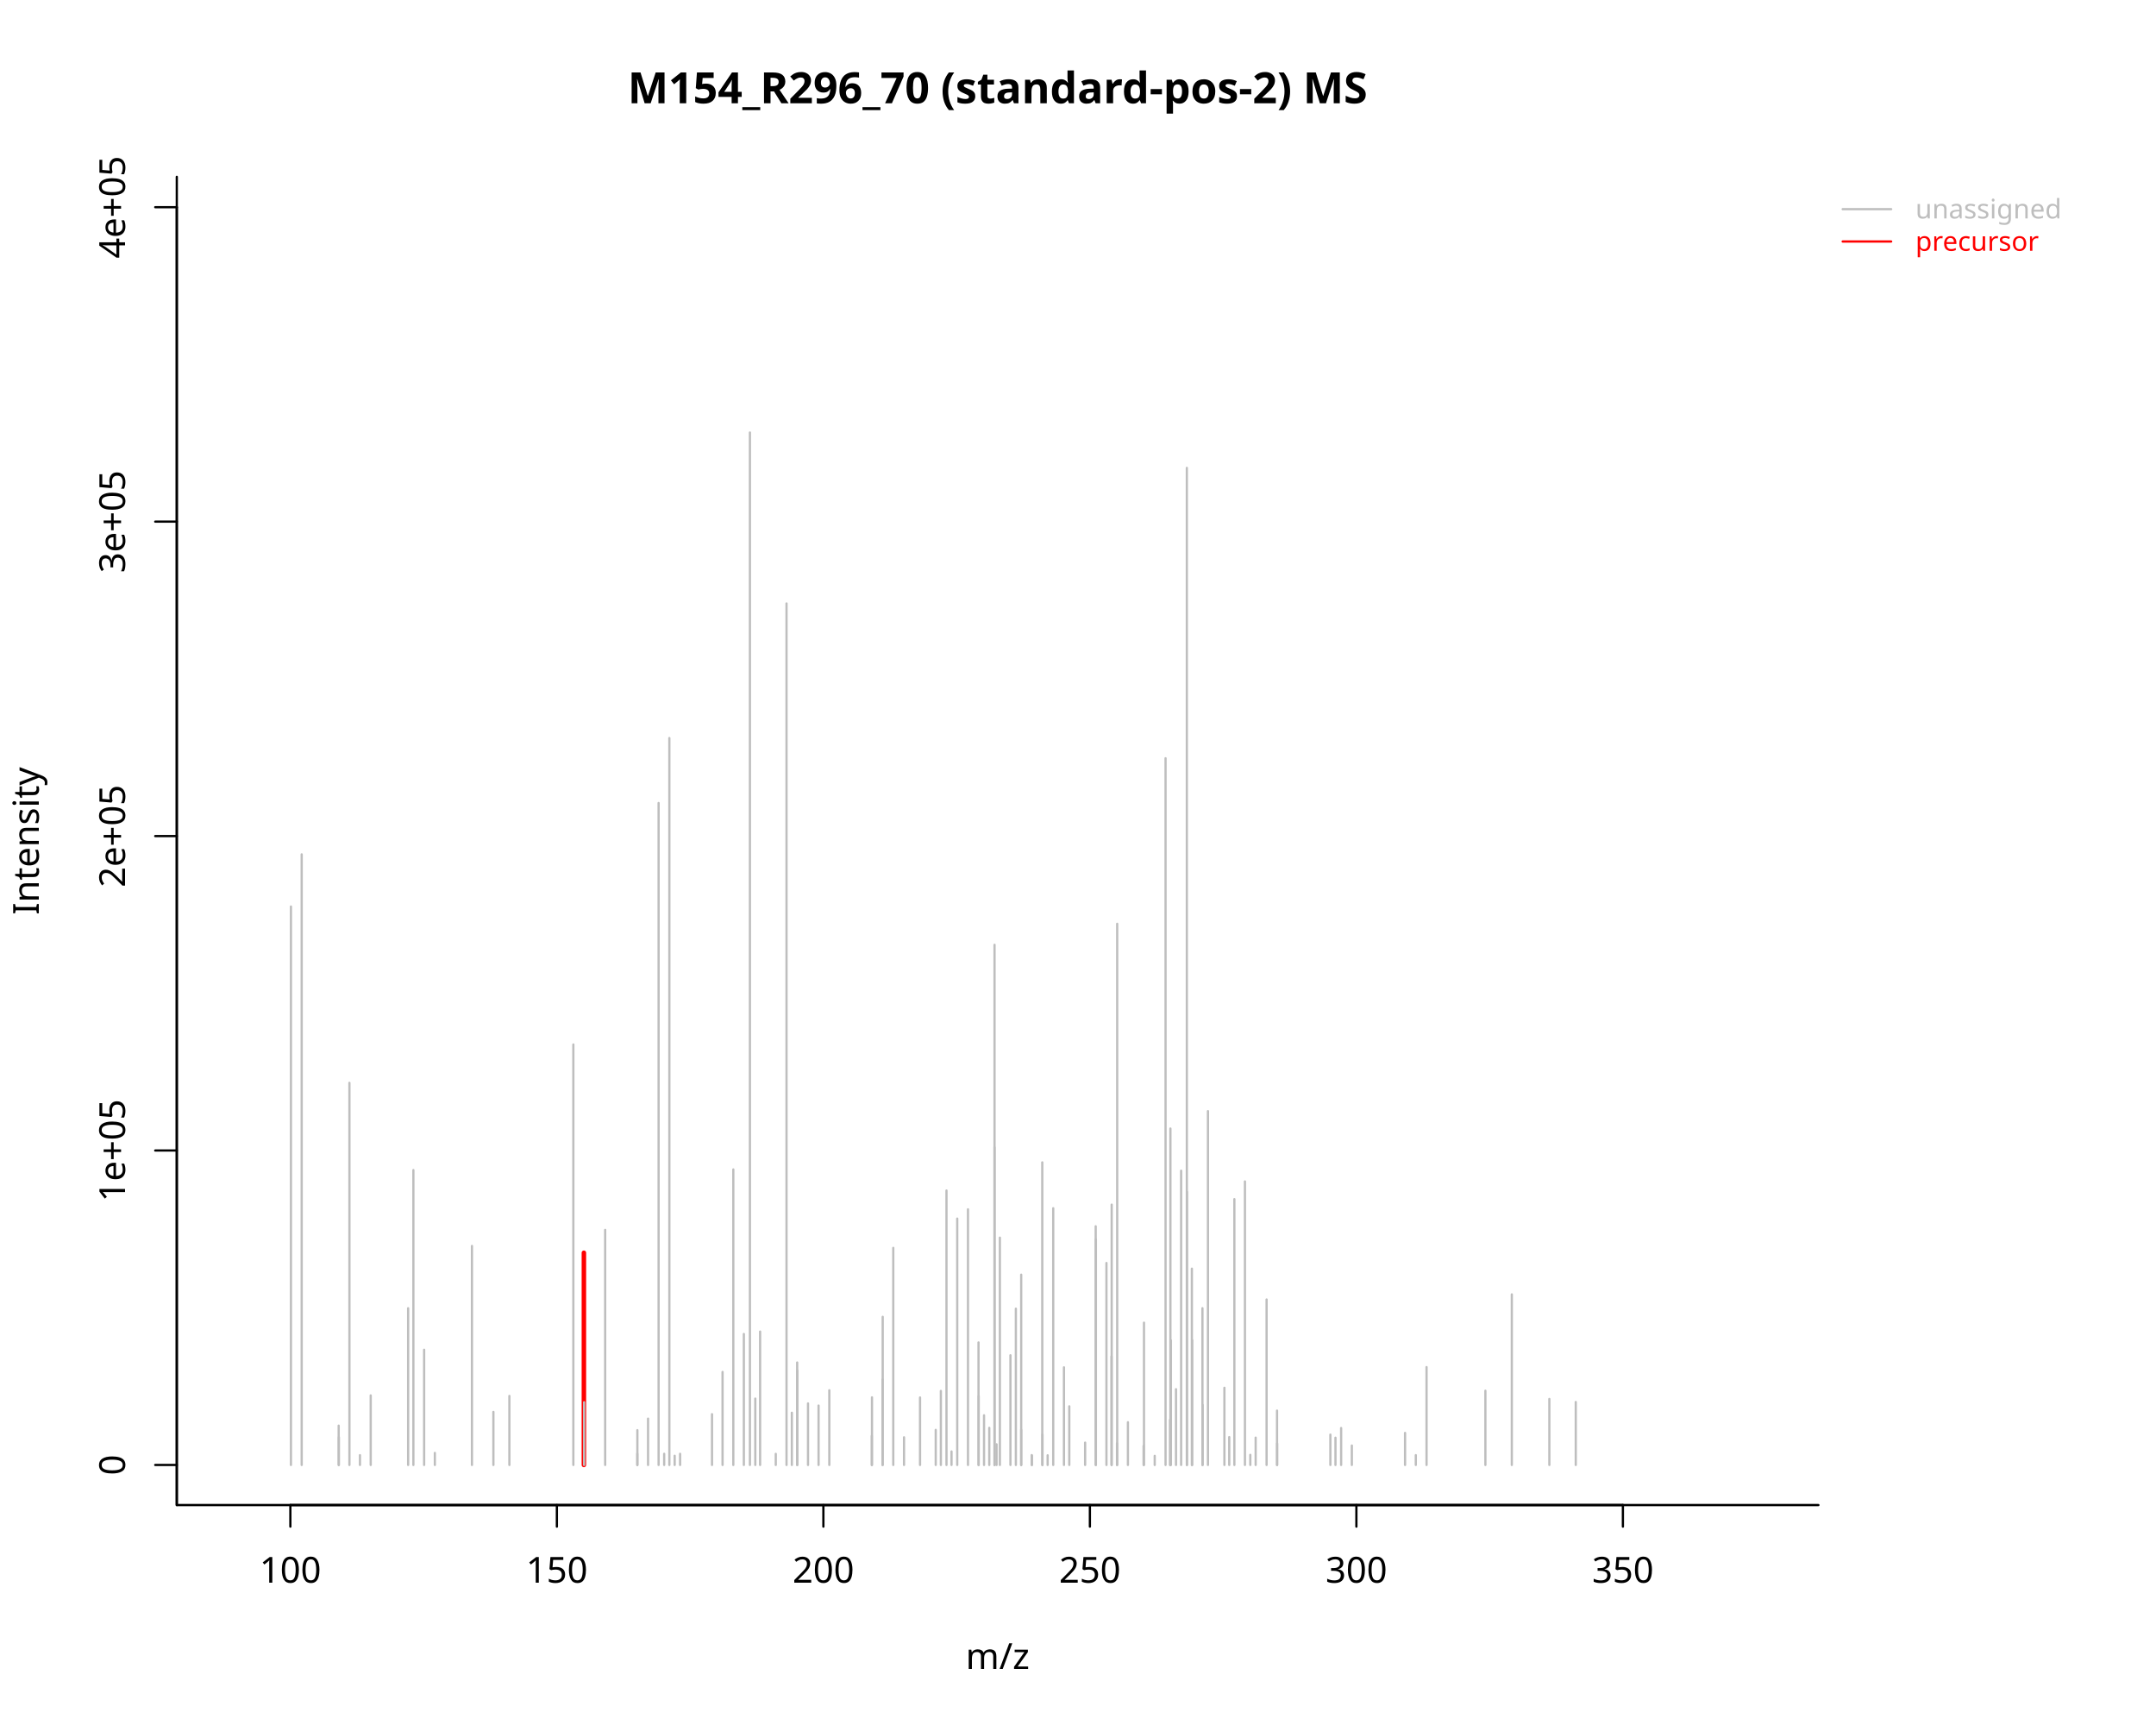
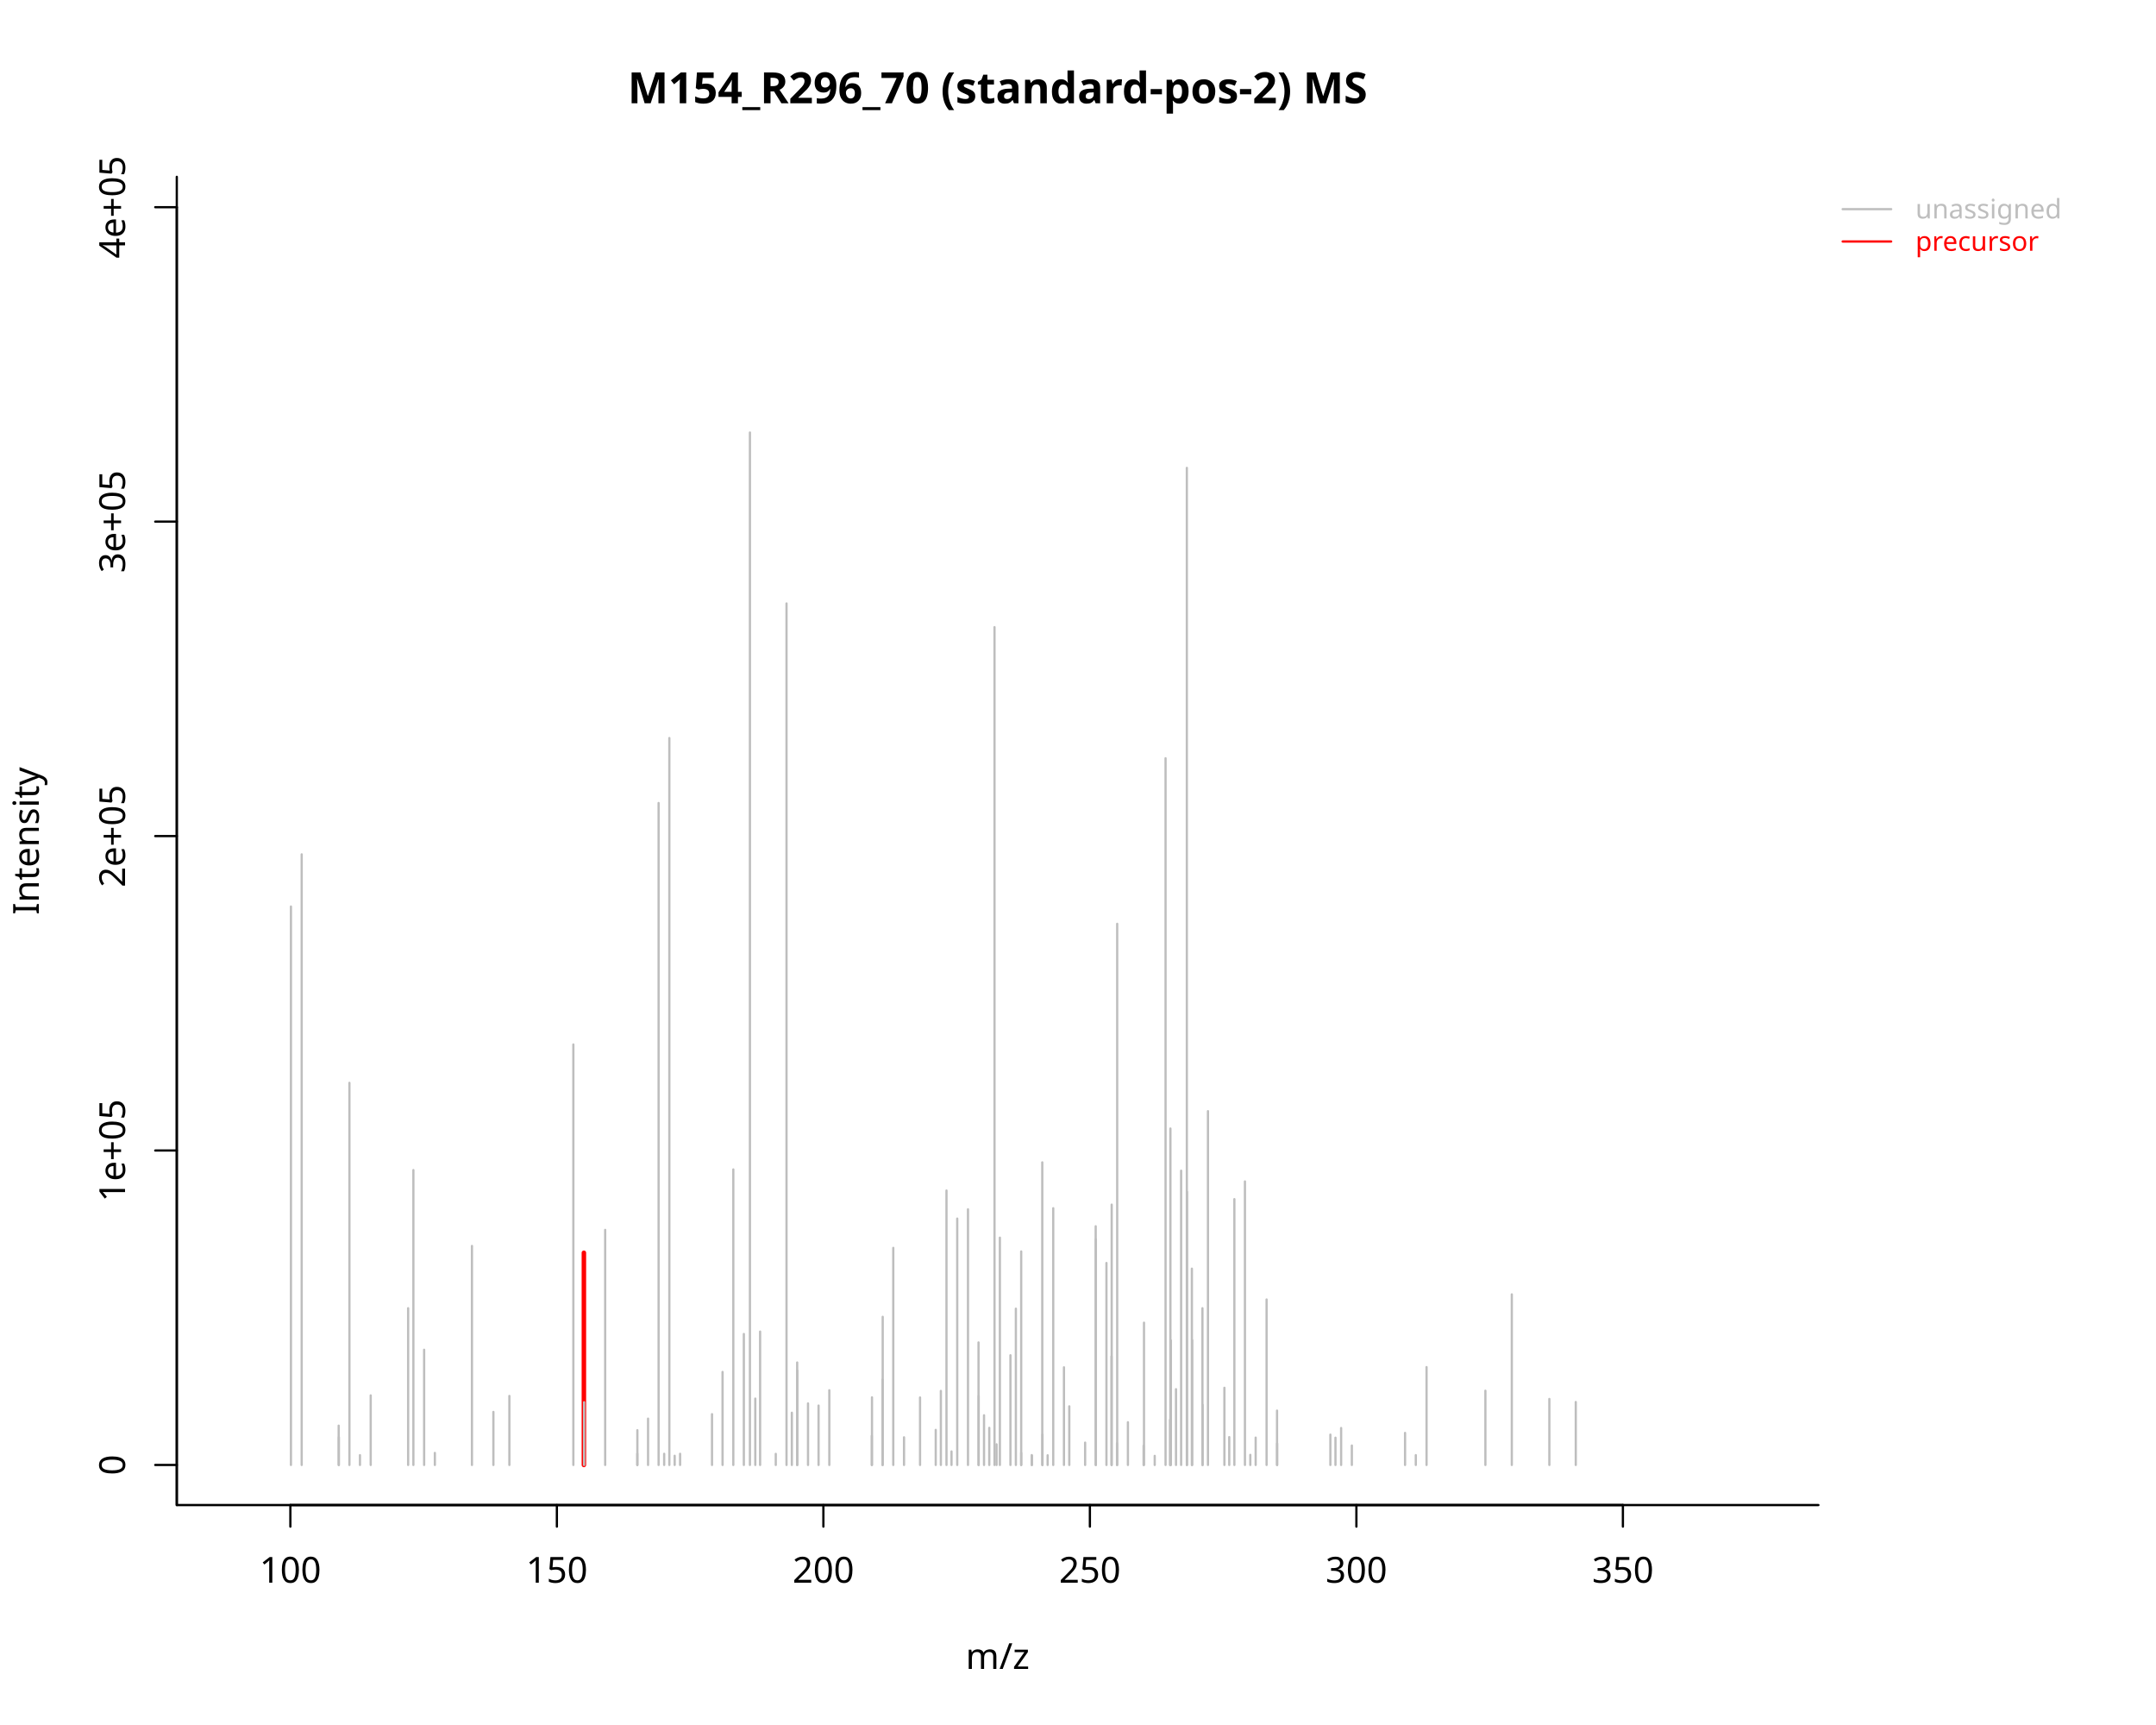
<svg xmlns="http://www.w3.org/2000/svg" class="svglite" data-engine-version="2.0" width="720.00pt" height="576.00pt" viewBox="0 0 720.00 576.00">
  <defs>
    <style type="text/css">
    .svglite line, .svglite polyline, .svglite polygon, .svglite path, .svglite rect, .svglite circle {
      fill: none;
      stroke: #000000;
      stroke-linecap: round;
      stroke-linejoin: round;
      stroke-miterlimit: 10.00;
    }
  </style>
  </defs>
  <rect width="100%" height="100%" style="stroke: none; fill: #FFFFFF;" />
  <defs>
    <clipPath id="cpMC4wMHw3MjAuMDB8MC4wMHw1NzYuMDA=">
      <rect x="0.00" y="0.00" width="720.00" height="576.00" />
    </clipPath>
  </defs>
  <g clip-path="url(#cpMC4wMHw3MjAuMDB8MC4wMHw1NzYuMDA=)">
    <line x1="96.97" y1="502.56" x2="541.97" y2="502.56" style="stroke-width: 0.75;" />
    <line x1="96.97" y1="502.56" x2="96.97" y2="509.76" style="stroke-width: 0.75;" />
    <line x1="185.97" y1="502.56" x2="185.97" y2="509.76" style="stroke-width: 0.75;" />
    <line x1="274.97" y1="502.56" x2="274.97" y2="509.76" style="stroke-width: 0.75;" />
    <line x1="363.97" y1="502.56" x2="363.97" y2="509.76" style="stroke-width: 0.75;" />
    <line x1="452.97" y1="502.56" x2="452.97" y2="509.76" style="stroke-width: 0.75;" />
    <line x1="541.97" y1="502.56" x2="541.97" y2="509.76" style="stroke-width: 0.75;" />
    <text x="96.97" y="528.48" text-anchor="middle" style="font-size: 12.00px; font-family: sans;" textLength="20.02px" lengthAdjust="spacingAndGlyphs">100</text>
    <text x="185.97" y="528.48" text-anchor="middle" style="font-size: 12.00px; font-family: sans;" textLength="20.02px" lengthAdjust="spacingAndGlyphs">150</text>
    <text x="274.97" y="528.48" text-anchor="middle" style="font-size: 12.00px; font-family: sans;" textLength="20.02px" lengthAdjust="spacingAndGlyphs">200</text>
    <text x="363.97" y="528.48" text-anchor="middle" style="font-size: 12.00px; font-family: sans;" textLength="20.02px" lengthAdjust="spacingAndGlyphs">250</text>
    <text x="452.97" y="528.48" text-anchor="middle" style="font-size: 12.00px; font-family: sans;" textLength="20.02px" lengthAdjust="spacingAndGlyphs">300</text>
    <text x="541.97" y="528.48" text-anchor="middle" style="font-size: 12.00px; font-family: sans;" textLength="20.02px" lengthAdjust="spacingAndGlyphs">350</text>
    <polyline points="59.04,59.04 59.04,502.56 607.26,502.56 " style="stroke-width: 0.75;" />
  </g>
  <defs>
    <clipPath id="cpMC4wMHw2MzcuNTB8MC4wMHw1NzYuMDA=">
      <rect x="0.00" y="0.00" width="637.50" height="576.00" />
    </clipPath>
  </defs>
  <g clip-path="url(#cpMC4wMHw2MzcuNTB8MC4wMHw1NzYuMDA=)">
    <text x="333.15" y="34.48" text-anchor="middle" style="font-size: 14.40px; font-weight: bold; font-family: sans;" textLength="238.57px" lengthAdjust="spacingAndGlyphs">M154_R296_70 (standard-pos-2) MS</text>
    <text x="333.15" y="557.28" text-anchor="middle" style="font-size: 12.00px; font-family: sans;" textLength="19.34px" lengthAdjust="spacingAndGlyphs">m/z</text>
    <text transform="translate(12.96,280.80) rotate(-90)" text-anchor="middle" style="font-size: 12.00px; font-family: sans;" textLength="44.70px" lengthAdjust="spacingAndGlyphs">Intensity</text>
  </g>
  <defs>
    <clipPath id="cpNTkuMDR8NjA3LjI2fDU5LjA0fDUwMi41Ng==">
      <rect x="59.04" y="59.04" width="548.22" height="443.52" />
    </clipPath>
  </defs>
  <g clip-path="url(#cpNTkuMDR8NjA3LjI2fDU5LjA0fDUwMi41Ng==)">
    <line x1="97.16" y1="489.17" x2="97.16" y2="302.70" style="stroke-width: 0.75; stroke: #BEBEBE;" />
    <line x1="100.75" y1="489.17" x2="100.75" y2="285.28" style="stroke-width: 0.75; stroke: #BEBEBE;" />
    <line x1="113.10" y1="489.17" x2="113.10" y2="476.04" style="stroke-width: 0.75; stroke: #BEBEBE;" />
    <line x1="113.17" y1="489.17" x2="113.17" y2="479.88" style="stroke-width: 0.75; stroke: #BEBEBE;" />
    <line x1="116.69" y1="489.17" x2="116.69" y2="361.57" style="stroke-width: 0.75; stroke: #BEBEBE;" />
    <line x1="120.21" y1="489.17" x2="120.21" y2="485.90" style="stroke-width: 0.75; stroke: #BEBEBE;" />
    <line x1="123.80" y1="489.17" x2="123.80" y2="465.94" style="stroke-width: 0.75; stroke: #BEBEBE;" />
    <line x1="136.30" y1="489.17" x2="136.30" y2="436.83" style="stroke-width: 0.75; stroke: #BEBEBE;" />
    <line x1="138.05" y1="489.17" x2="138.05" y2="390.70" style="stroke-width: 0.75; stroke: #BEBEBE;" />
    <line x1="141.64" y1="489.17" x2="141.64" y2="450.70" style="stroke-width: 0.75; stroke: #BEBEBE;" />
    <line x1="145.22" y1="489.17" x2="145.22" y2="485.15" style="stroke-width: 0.75; stroke: #BEBEBE;" />
    <line x1="157.61" y1="489.17" x2="157.61" y2="416.04" style="stroke-width: 0.75; stroke: #BEBEBE;" />
    <line x1="164.77" y1="489.17" x2="164.77" y2="471.46" style="stroke-width: 0.75; stroke: #BEBEBE;" />
    <line x1="170.11" y1="489.17" x2="170.11" y2="466.12" style="stroke-width: 0.75; stroke: #BEBEBE;" />
    <line x1="191.47" y1="489.17" x2="191.47" y2="348.76" style="stroke-width: 0.75; stroke: #BEBEBE;" />
    <line x1="194.99" y1="489.17" x2="194.99" y2="418.31" style="stroke-width: 1.50; stroke: #FF0000;" />
    <line x1="195.06" y1="489.17" x2="195.06" y2="468.21" style="stroke-width: 0.75; stroke: #BEBEBE;" />
    <line x1="202.10" y1="489.17" x2="202.10" y2="410.68" style="stroke-width: 0.75; stroke: #BEBEBE;" />
    <line x1="212.83" y1="489.17" x2="212.83" y2="485.40" style="stroke-width: 0.75; stroke: #BEBEBE;" />
    <line x1="212.85" y1="489.17" x2="212.85" y2="477.55" style="stroke-width: 0.75; stroke: #BEBEBE;" />
    <line x1="216.42" y1="489.17" x2="216.42" y2="473.70" style="stroke-width: 0.75; stroke: #BEBEBE;" />
    <line x1="219.94" y1="489.17" x2="219.94" y2="268.13" style="stroke-width: 0.75; stroke: #BEBEBE;" />
    <line x1="221.80" y1="489.17" x2="221.80" y2="485.44" style="stroke-width: 0.75; stroke: #BEBEBE;" />
    <line x1="223.53" y1="489.17" x2="223.53" y2="246.44" style="stroke-width: 0.75; stroke: #BEBEBE;" />
    <line x1="225.31" y1="489.17" x2="225.31" y2="486.10" style="stroke-width: 0.75; stroke: #BEBEBE;" />
    <line x1="227.12" y1="489.17" x2="227.12" y2="485.44" style="stroke-width: 0.75; stroke: #BEBEBE;" />
    <line x1="237.78" y1="489.17" x2="237.78" y2="472.21" style="stroke-width: 0.75; stroke: #BEBEBE;" />
    <line x1="241.30" y1="489.17" x2="241.30" y2="458.11" style="stroke-width: 0.75; stroke: #BEBEBE;" />
    <line x1="244.89" y1="489.17" x2="244.89" y2="390.49" style="stroke-width: 0.75; stroke: #BEBEBE;" />
    <line x1="248.41" y1="489.17" x2="248.41" y2="445.43" style="stroke-width: 0.75; stroke: #BEBEBE;" />
    <line x1="250.44" y1="489.17" x2="250.44" y2="144.42" style="stroke-width: 0.75; stroke: #BEBEBE;" />
    <line x1="252.23" y1="489.17" x2="252.23" y2="467.01" style="stroke-width: 0.75; stroke: #BEBEBE;" />
    <line x1="253.84" y1="489.17" x2="253.84" y2="444.63" style="stroke-width: 0.75; stroke: #BEBEBE;" />
    <line x1="259.07" y1="489.17" x2="259.07" y2="485.46" style="stroke-width: 0.75; stroke: #BEBEBE;" />
    <line x1="262.66" y1="489.17" x2="262.66" y2="201.50" style="stroke-width: 0.75; stroke: #BEBEBE;" />
    <line x1="264.44" y1="489.17" x2="264.44" y2="471.73" style="stroke-width: 0.75; stroke: #BEBEBE;" />
    <line x1="266.22" y1="489.17" x2="266.22" y2="454.96" style="stroke-width: 0.75; stroke: #BEBEBE;" />
    <line x1="266.25" y1="489.17" x2="266.25" y2="457.67" style="stroke-width: 0.75; stroke: #BEBEBE;" />
    <line x1="269.84" y1="489.17" x2="269.84" y2="468.62" style="stroke-width: 0.75; stroke: #BEBEBE;" />
    <line x1="273.36" y1="489.17" x2="273.36" y2="469.34" style="stroke-width: 0.75; stroke: #BEBEBE;" />
    <line x1="276.95" y1="489.17" x2="276.95" y2="464.22" style="stroke-width: 0.75; stroke: #BEBEBE;" />
    <line x1="291.13" y1="489.17" x2="291.13" y2="479.47" style="stroke-width: 0.75; stroke: #BEBEBE;" />
    <line x1="291.20" y1="489.17" x2="291.20" y2="466.59" style="stroke-width: 0.75; stroke: #BEBEBE;" />
    <line x1="294.72" y1="489.17" x2="294.72" y2="460.65" style="stroke-width: 0.75; stroke: #BEBEBE;" />
    <line x1="294.78" y1="489.17" x2="294.78" y2="439.71" style="stroke-width: 0.75; stroke: #BEBEBE;" />
    <line x1="298.31" y1="489.17" x2="298.31" y2="416.68" style="stroke-width: 0.75; stroke: #BEBEBE;" />
    <line x1="301.90" y1="489.17" x2="301.90" y2="479.94" style="stroke-width: 0.75; stroke: #BEBEBE;" />
    <line x1="307.25" y1="489.17" x2="307.25" y2="466.63" style="stroke-width: 0.75; stroke: #BEBEBE;" />
    <line x1="312.49" y1="489.17" x2="312.49" y2="477.46" style="stroke-width: 0.75; stroke: #BEBEBE;" />
    <line x1="314.20" y1="489.17" x2="314.20" y2="464.45" style="stroke-width: 0.75; stroke: #BEBEBE;" />
    <line x1="316.08" y1="489.17" x2="316.08" y2="397.53" style="stroke-width: 0.75; stroke: #BEBEBE;" />
    <line x1="317.76" y1="489.17" x2="317.76" y2="484.65" style="stroke-width: 0.75; stroke: #BEBEBE;" />
    <line x1="319.67" y1="489.17" x2="319.67" y2="406.90" style="stroke-width: 0.75; stroke: #BEBEBE;" />
    <line x1="323.26" y1="489.17" x2="323.26" y2="403.80" style="stroke-width: 0.75; stroke: #BEBEBE;" />
    <line x1="326.78" y1="489.17" x2="326.78" y2="448.26" style="stroke-width: 0.75; stroke: #BEBEBE;" />
    <line x1="326.84" y1="489.17" x2="326.84" y2="466.19" style="stroke-width: 0.75; stroke: #BEBEBE;" />
    <line x1="328.62" y1="489.17" x2="328.62" y2="472.58" style="stroke-width: 0.75; stroke: #BEBEBE;" />
    <line x1="330.37" y1="489.17" x2="330.37" y2="476.78" style="stroke-width: 0.75; stroke: #BEBEBE;" />
-     <line x1="332.12" y1="489.17" x2="332.12" y2="383.11" style="stroke-width: 0.75; stroke: #BEBEBE;" />
-     <line x1="332.13" y1="489.17" x2="332.13" y2="315.48" style="stroke-width: 0.75; stroke: #BEBEBE;" />
+     <line x1="332.12" y1="489.17" x2="332.12" y2="209.41" style="stroke-width: 0.75; stroke: #BEBEBE;" />
    <line x1="332.80" y1="489.17" x2="332.80" y2="482.28" style="stroke-width: 0.75; stroke: #BEBEBE;" />
    <line x1="333.91" y1="489.17" x2="333.91" y2="413.27" style="stroke-width: 0.75; stroke: #BEBEBE;" />
    <line x1="337.44" y1="489.17" x2="337.44" y2="452.54" style="stroke-width: 0.75; stroke: #BEBEBE;" />
    <line x1="339.25" y1="489.17" x2="339.25" y2="436.98" style="stroke-width: 0.75; stroke: #BEBEBE;" />
-     <line x1="341.03" y1="489.17" x2="341.03" y2="425.63" style="stroke-width: 0.75; stroke: #BEBEBE;" />
-     <line x1="341.03" y1="489.17" x2="341.03" y2="477.42" style="stroke-width: 0.75; stroke: #BEBEBE;" />
+     <line x1="341.03" y1="489.17" x2="341.03" y2="417.88" style="stroke-width: 0.75; stroke: #BEBEBE;" />
+     <line x1="341.03" y1="489.17" x2="341.03" y2="485.17" style="stroke-width: 0.75; stroke: #BEBEBE;" />
    <line x1="344.55" y1="489.17" x2="344.55" y2="485.87" style="stroke-width: 0.75; stroke: #BEBEBE;" />
    <line x1="344.62" y1="489.17" x2="344.62" y2="486.11" style="stroke-width: 0.75; stroke: #BEBEBE;" />
    <line x1="348.07" y1="489.17" x2="348.07" y2="388.13" style="stroke-width: 0.75; stroke: #BEBEBE;" />
    <line x1="348.14" y1="489.17" x2="348.14" y2="479.03" style="stroke-width: 0.75; stroke: #BEBEBE;" />
    <line x1="349.86" y1="489.17" x2="349.86" y2="485.94" style="stroke-width: 0.75; stroke: #BEBEBE;" />
    <line x1="351.73" y1="489.17" x2="351.73" y2="403.44" style="stroke-width: 0.75; stroke: #BEBEBE;" />
    <line x1="355.31" y1="489.17" x2="355.31" y2="456.57" style="stroke-width: 0.75; stroke: #BEBEBE;" />
    <line x1="357.09" y1="489.17" x2="357.09" y2="469.59" style="stroke-width: 0.75; stroke: #BEBEBE;" />
    <line x1="362.38" y1="489.17" x2="362.38" y2="481.71" style="stroke-width: 0.75; stroke: #BEBEBE;" />
    <line x1="365.91" y1="489.17" x2="365.91" y2="409.47" style="stroke-width: 0.75; stroke: #BEBEBE;" />
    <line x1="365.97" y1="489.17" x2="365.97" y2="413.83" style="stroke-width: 0.75; stroke: #BEBEBE;" />
    <line x1="369.50" y1="489.17" x2="369.50" y2="421.73" style="stroke-width: 0.75; stroke: #BEBEBE;" />
    <line x1="371.20" y1="489.17" x2="371.20" y2="452.96" style="stroke-width: 0.75; stroke: #BEBEBE;" />
    <line x1="371.25" y1="489.17" x2="371.25" y2="402.25" style="stroke-width: 0.75; stroke: #BEBEBE;" />
    <line x1="373.03" y1="489.17" x2="373.03" y2="481.96" style="stroke-width: 0.75; stroke: #BEBEBE;" />
    <line x1="373.09" y1="489.17" x2="373.09" y2="308.47" style="stroke-width: 0.75; stroke: #BEBEBE;" />
    <line x1="376.67" y1="489.17" x2="376.67" y2="474.90" style="stroke-width: 0.75; stroke: #BEBEBE;" />
    <line x1="381.91" y1="489.17" x2="381.91" y2="482.74" style="stroke-width: 0.75; stroke: #BEBEBE;" />
    <line x1="382.04" y1="489.17" x2="382.04" y2="441.66" style="stroke-width: 0.75; stroke: #BEBEBE;" />
    <line x1="385.62" y1="489.17" x2="385.62" y2="486.13" style="stroke-width: 0.75; stroke: #BEBEBE;" />
    <line x1="389.24" y1="489.17" x2="389.24" y2="253.19" style="stroke-width: 0.75; stroke: #BEBEBE;" />
    <line x1="390.74" y1="489.17" x2="390.74" y2="474.14" style="stroke-width: 0.75; stroke: #BEBEBE;" />
    <line x1="390.86" y1="489.17" x2="390.86" y2="376.83" style="stroke-width: 0.75; stroke: #BEBEBE;" />
    <line x1="391.02" y1="489.17" x2="391.02" y2="447.58" style="stroke-width: 0.75; stroke: #BEBEBE;" />
    <line x1="392.73" y1="489.17" x2="392.73" y2="463.87" style="stroke-width: 0.75; stroke: #BEBEBE;" />
    <line x1="394.44" y1="489.17" x2="394.44" y2="390.91" style="stroke-width: 0.75; stroke: #BEBEBE;" />
    <line x1="396.35" y1="489.17" x2="396.35" y2="156.23" style="stroke-width: 0.75; stroke: #BEBEBE;" />
    <line x1="396.40" y1="489.17" x2="396.40" y2="397.99" style="stroke-width: 0.75; stroke: #BEBEBE;" />
    <line x1="398.03" y1="489.17" x2="398.03" y2="423.62" style="stroke-width: 0.75; stroke: #BEBEBE;" />
    <line x1="398.14" y1="489.17" x2="398.14" y2="447.50" style="stroke-width: 0.75; stroke: #BEBEBE;" />
    <line x1="401.56" y1="489.17" x2="401.56" y2="436.83" style="stroke-width: 0.75; stroke: #BEBEBE;" />
    <line x1="401.62" y1="489.17" x2="401.62" y2="469.11" style="stroke-width: 0.75; stroke: #BEBEBE;" />
    <line x1="403.40" y1="489.17" x2="403.40" y2="371.03" style="stroke-width: 0.75; stroke: #BEBEBE;" />
    <line x1="408.89" y1="489.17" x2="408.89" y2="463.40" style="stroke-width: 0.75; stroke: #BEBEBE;" />
    <line x1="410.51" y1="489.17" x2="410.51" y2="479.87" style="stroke-width: 0.75; stroke: #BEBEBE;" />
    <line x1="412.22" y1="489.17" x2="412.22" y2="400.41" style="stroke-width: 0.75; stroke: #BEBEBE;" />
    <line x1="415.75" y1="489.17" x2="415.75" y2="394.50" style="stroke-width: 0.75; stroke: #BEBEBE;" />
    <line x1="417.54" y1="489.17" x2="417.54" y2="485.79" style="stroke-width: 0.75; stroke: #BEBEBE;" />
    <line x1="419.33" y1="489.17" x2="419.33" y2="480.04" style="stroke-width: 0.75; stroke: #BEBEBE;" />
    <line x1="422.98" y1="489.17" x2="422.98" y2="433.92" style="stroke-width: 0.75; stroke: #BEBEBE;" />
    <line x1="426.47" y1="489.17" x2="426.47" y2="471.02" style="stroke-width: 0.75; stroke: #BEBEBE;" />
    <line x1="426.51" y1="489.17" x2="426.51" y2="482.01" style="stroke-width: 0.75; stroke: #BEBEBE;" />
    <line x1="444.28" y1="489.17" x2="444.28" y2="479.04" style="stroke-width: 0.75; stroke: #BEBEBE;" />
    <line x1="445.98" y1="489.17" x2="445.98" y2="480.07" style="stroke-width: 0.75; stroke: #BEBEBE;" />
    <line x1="447.87" y1="489.17" x2="447.87" y2="476.83" style="stroke-width: 0.75; stroke: #BEBEBE;" />
    <line x1="451.45" y1="489.17" x2="451.45" y2="482.68" style="stroke-width: 0.75; stroke: #BEBEBE;" />
    <line x1="469.22" y1="489.17" x2="469.22" y2="478.47" style="stroke-width: 0.75; stroke: #BEBEBE;" />
    <line x1="472.81" y1="489.17" x2="472.81" y2="485.89" style="stroke-width: 0.75; stroke: #BEBEBE;" />
    <line x1="476.40" y1="489.17" x2="476.40" y2="456.49" style="stroke-width: 0.75; stroke: #BEBEBE;" />
    <line x1="496.05" y1="489.17" x2="496.05" y2="464.38" style="stroke-width: 0.75; stroke: #BEBEBE;" />
    <line x1="504.87" y1="489.17" x2="504.87" y2="432.21" style="stroke-width: 0.75; stroke: #BEBEBE;" />
    <line x1="517.41" y1="489.17" x2="517.41" y2="467.13" style="stroke-width: 0.75; stroke: #BEBEBE;" />
    <line x1="526.23" y1="489.17" x2="526.23" y2="468.15" style="stroke-width: 0.75; stroke: #BEBEBE;" />
  </g>
  <g clip-path="url(#cpMC4wMHw3MjAuMDB8MC4wMHw1NzYuMDA=)">
    <line x1="59.04" y1="502.56" x2="59.04" y2="69.18" style="stroke-width: 0.75;" />
    <line x1="59.04" y1="489.17" x2="51.84" y2="489.17" style="stroke-width: 0.75;" />
    <line x1="59.04" y1="384.17" x2="51.84" y2="384.17" style="stroke-width: 0.75;" />
    <line x1="59.04" y1="279.18" x2="51.84" y2="279.18" style="stroke-width: 0.75;" />
    <line x1="59.04" y1="174.18" x2="51.84" y2="174.18" style="stroke-width: 0.75;" />
    <line x1="59.04" y1="69.18" x2="51.84" y2="69.18" style="stroke-width: 0.75;" />
    <text transform="translate(41.76,489.17) rotate(-90)" text-anchor="middle" style="font-size: 12.00px; font-family: sans;" textLength="6.67px" lengthAdjust="spacingAndGlyphs">0</text>
    <text transform="translate(41.76,384.17) rotate(-90)" text-anchor="middle" style="font-size: 12.00px; font-family: sans;" textLength="33.71px" lengthAdjust="spacingAndGlyphs">1e+05</text>
    <text transform="translate(41.76,279.18) rotate(-90)" text-anchor="middle" style="font-size: 12.00px; font-family: sans;" textLength="33.71px" lengthAdjust="spacingAndGlyphs">2e+05</text>
    <text transform="translate(41.76,174.18) rotate(-90)" text-anchor="middle" style="font-size: 12.00px; font-family: sans;" textLength="33.71px" lengthAdjust="spacingAndGlyphs">3e+05</text>
    <text transform="translate(41.76,69.18) rotate(-90)" text-anchor="middle" style="font-size: 12.00px; font-family: sans;" textLength="33.71px" lengthAdjust="spacingAndGlyphs">4e+05</text>
    <line x1="615.36" y1="69.84" x2="631.56" y2="69.84" style="stroke-width: 0.75; stroke: #BEBEBE;" />
    <line x1="615.36" y1="80.64" x2="631.56" y2="80.64" style="stroke-width: 0.75; stroke: #FF0000;" />
    <text x="639.66" y="72.94" style="font-size: 9.00px; fill: #BEBEBE; font-family: sans;" textLength="46.05px" lengthAdjust="spacingAndGlyphs">unassigned</text>
    <text x="639.66" y="83.74" style="font-size: 9.00px; fill: #FF0000; font-family: sans;" textLength="38.02px" lengthAdjust="spacingAndGlyphs">precursor</text>
  </g>
</svg>
